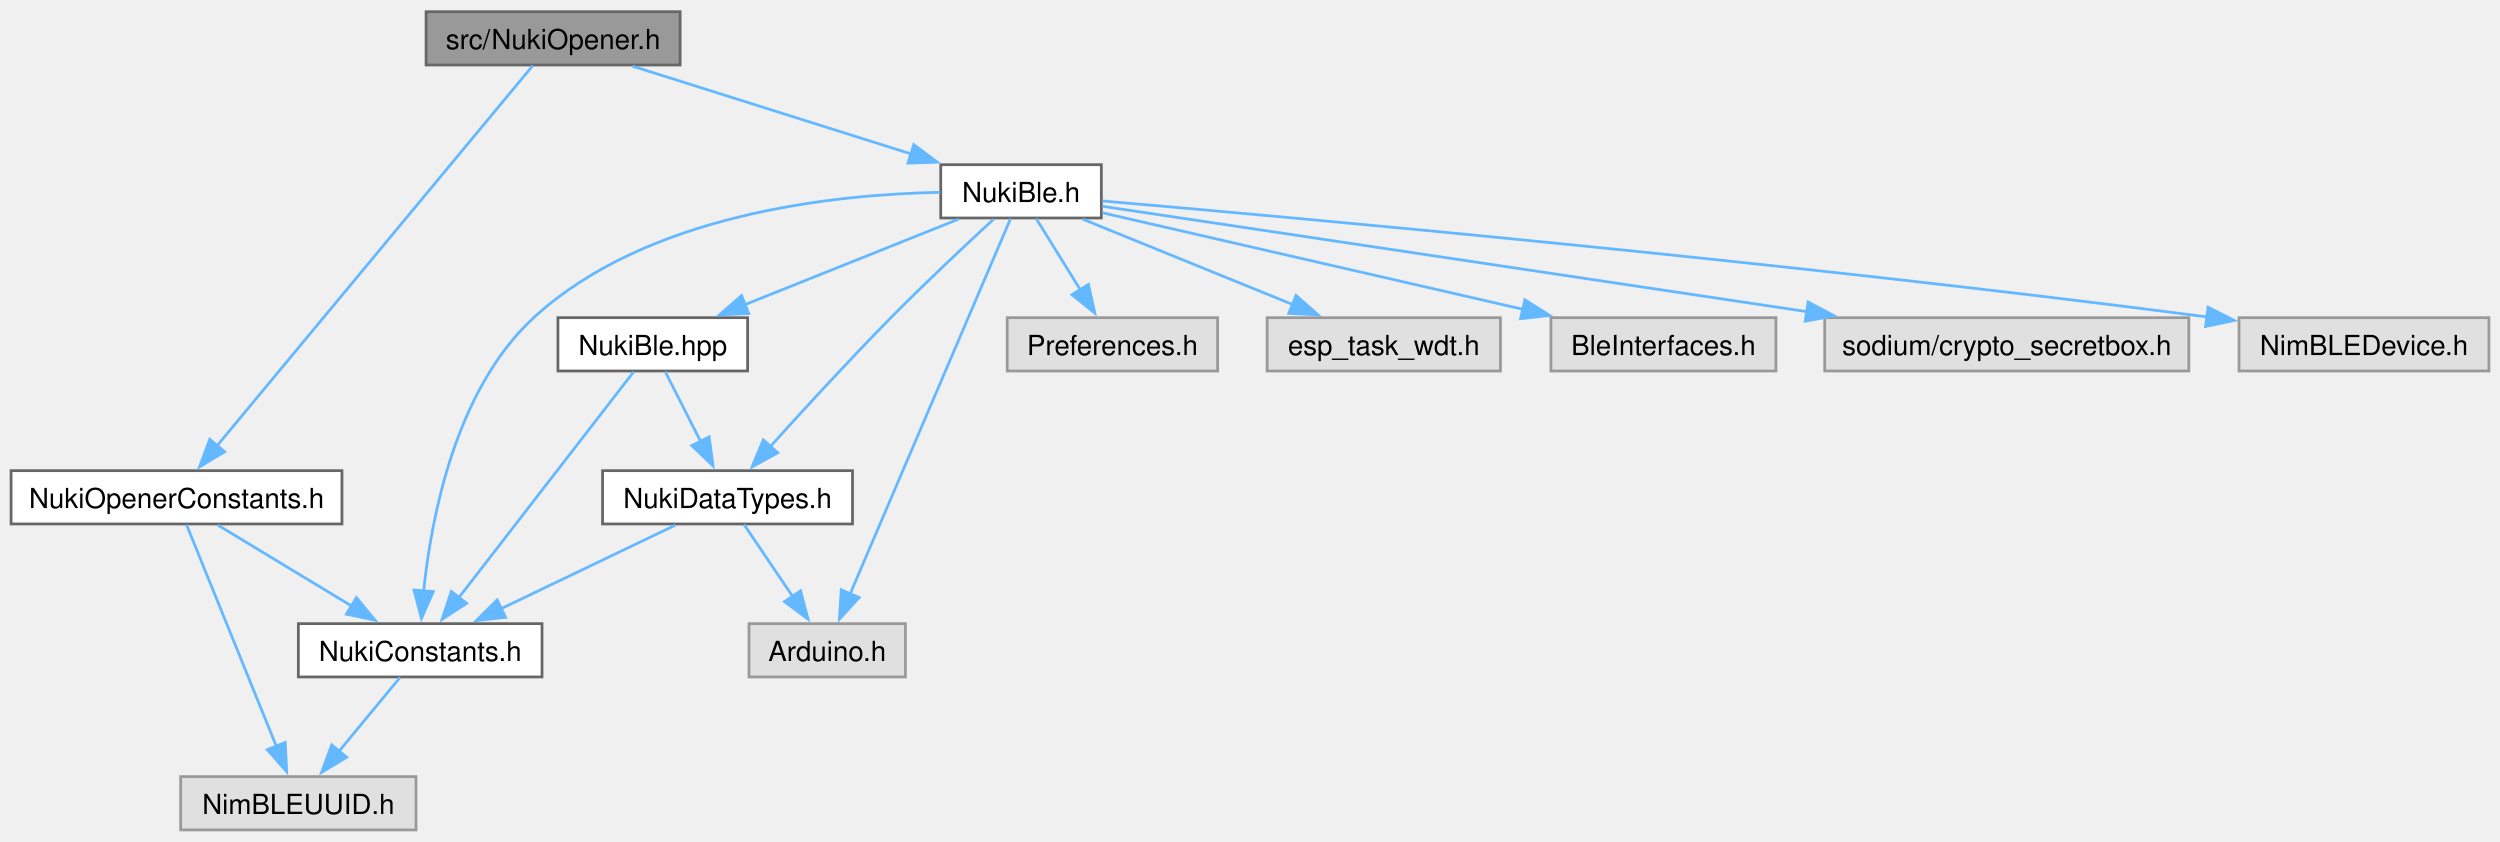
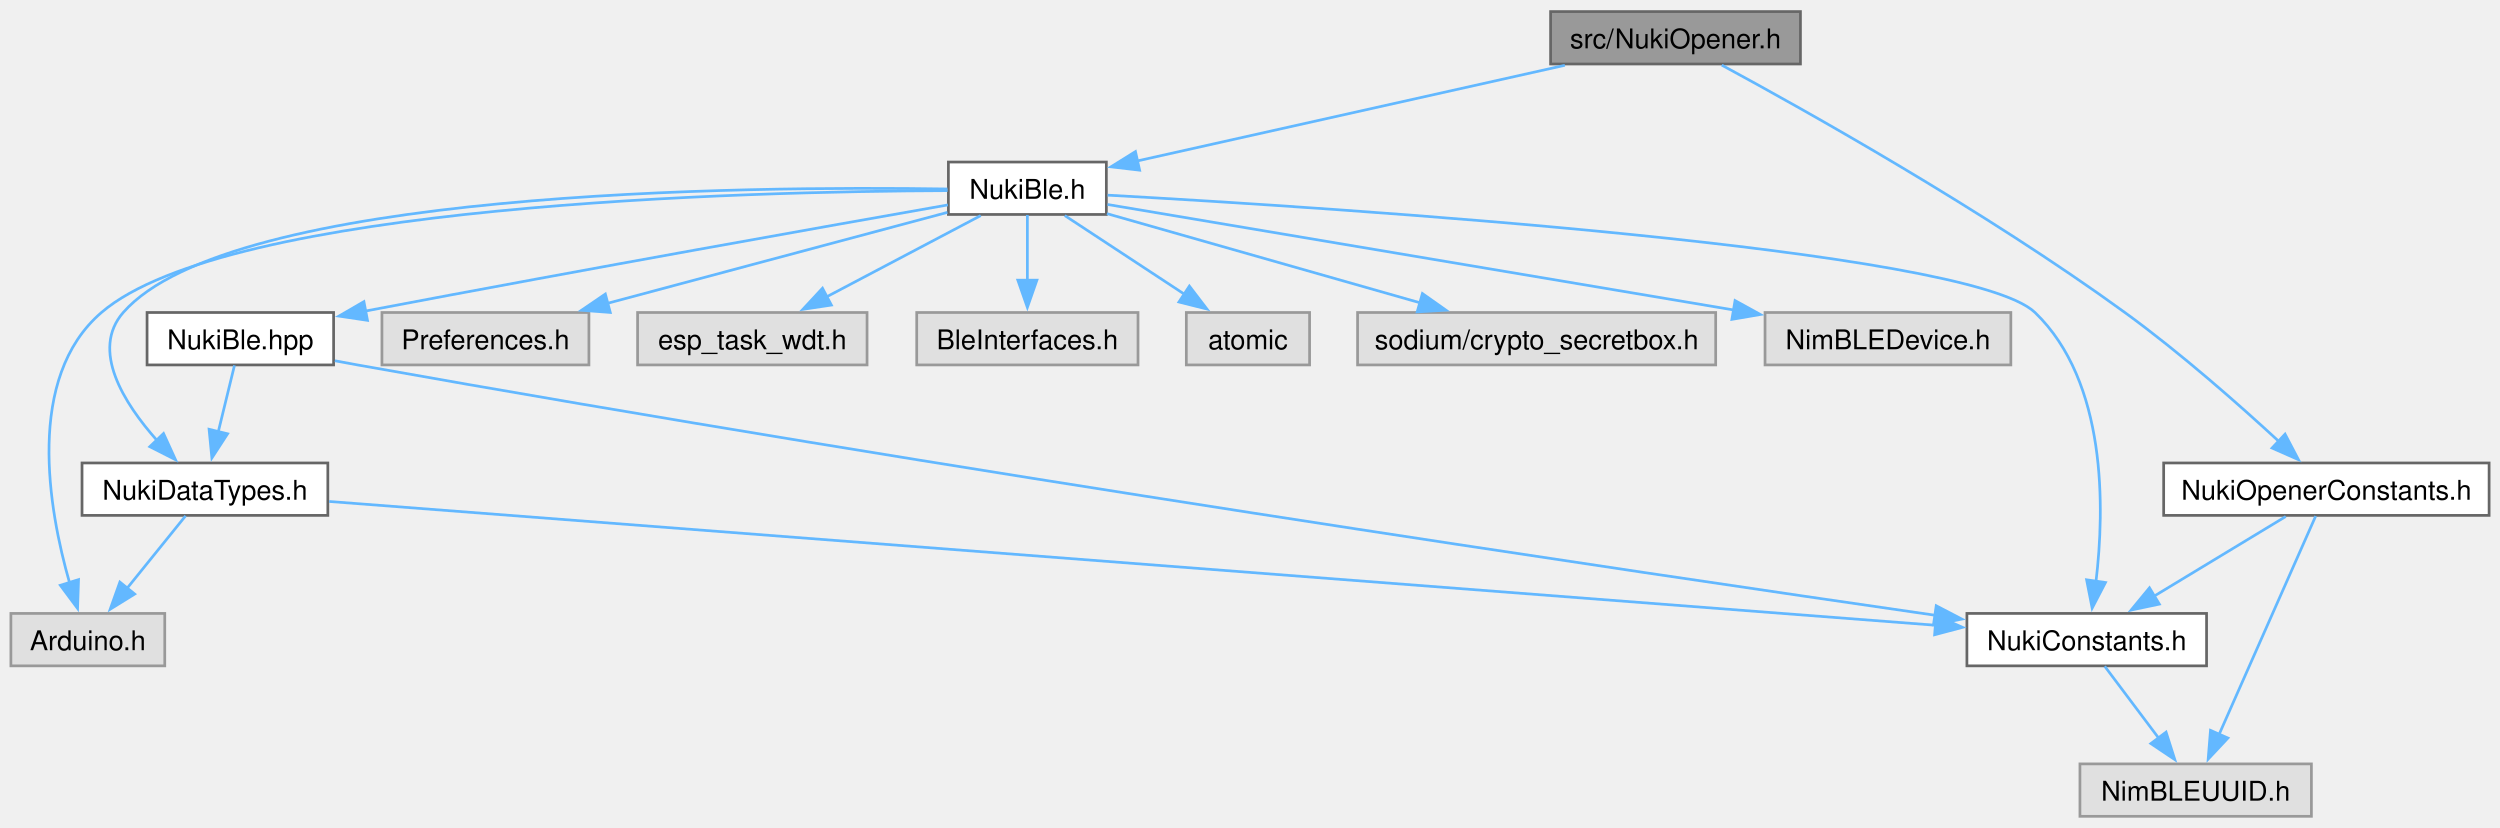
- <svg xmlns="http://www.w3.org/2000/svg" xmlns:xlink="http://www.w3.org/1999/xlink" width="903pt" height="304pt" viewBox="0.00 0.00 902.88 303.50">
+ <svg xmlns="http://www.w3.org/2000/svg" xmlns:xlink="http://www.w3.org/1999/xlink" width="918pt" height="304pt" viewBox="0.00 0.00 918.00 303.50">
  <g id="graph0" class="graph" transform="scale(1 1) rotate(0) translate(4 299.5)">
    <g id="Node000001" class="node">
      <g id="a_Node000001">
        <a xlink:title=" ">
-           <polygon fill="#999999" stroke="#666666" points="241.62,-295.5 149.88,-295.5 149.88,-276.25 241.62,-276.25 241.62,-295.5" />
-           <text text-anchor="middle" x="195.75" y="-282" font-family="Helvetica,sans-Serif" font-size="10.00">src/NukiOpener.h</text>
+           <polygon fill="#999999" stroke="#666666" points="657.12,-295.5 565.38,-295.5 565.38,-276.25 657.12,-276.25 657.12,-295.5" />
+           <text text-anchor="middle" x="611.25" y="-282" font-family="Helvetica,sans-Serif" font-size="10.00">src/NukiOpener.h</text>
        </a>
      </g>
    </g>
    <g id="Node000002" class="node">
      <g id="a_Node000002">
        <a xlink:href="_nuki_ble_8h.html" target="_top" xlink:title=" ">
-           <polygon fill="white" stroke="#666666" points="393.75,-240.25 335.75,-240.25 335.75,-221 393.75,-221 393.75,-240.25" />
-           <text text-anchor="middle" x="364.75" y="-226.75" font-family="Helvetica,sans-Serif" font-size="10.00">NukiBle.h</text>
+           <polygon fill="white" stroke="#666666" points="402.25,-240.25 344.25,-240.25 344.25,-221 402.25,-221 402.25,-240.25" />
+           <text text-anchor="middle" x="373.25" y="-226.75" font-family="Helvetica,sans-Serif" font-size="10.00">NukiBle.h</text>
        </a>
      </g>
    </g>
    <g id="edge1_Node000001_Node000002" class="edge">
      <g id="a_edge1_Node000001_Node000002">
        <a xlink:title=" ">
-           <path fill="none" stroke="#63b8ff" d="M224.42,-275.84C252.1,-267.12 294.24,-253.84 325.12,-244.11" />
-           <polygon fill="#63b8ff" stroke="#63b8ff" points="326.01,-247.5 334.5,-241.16 323.91,-240.82 326.01,-247.5" />
-         </a>
-       </g>
-     </g>
-     <g id="Node000013" class="node">
-       <g id="a_Node000013">
+           <path fill="none" stroke="#63b8ff" d="M570.61,-275.78C526.73,-265.97 457.28,-250.42 413.54,-240.64" />
+           <polygon fill="#63b8ff" stroke="#63b8ff" points="414.47,-237.26 403.94,-238.49 412.94,-244.09 414.47,-237.26" />
+         </a>
+       </g>
+     </g>
+     <g id="Node000014" class="node">
+       <g id="a_Node000014">
        <a xlink:href="_nuki_opener_constants_8h.html" target="_top" xlink:title=" ">
-           <polygon fill="white" stroke="#666666" points="119.5,-129.75 0,-129.75 0,-110.5 119.5,-110.5 119.5,-129.75" />
-           <text text-anchor="middle" x="59.75" y="-116.25" font-family="Helvetica,sans-Serif" font-size="10.00">NukiOpenerConstants.h</text>
-         </a>
-       </g>
-     </g>
-     <g id="edge16_Node000001_Node000013" class="edge">
-       <g id="a_edge16_Node000001_Node000013">
-         <a xlink:title=" ">
-           <path fill="none" stroke="#63b8ff" d="M188.44,-276.07C166.85,-250.08 103.12,-173.34 74.25,-138.59" />
-           <polygon fill="#63b8ff" stroke="#63b8ff" points="77.15,-136.59 68.07,-131.14 71.76,-141.07 77.15,-136.59" />
+           <polygon fill="white" stroke="#666666" points="910,-129.75 790.5,-129.75 790.5,-110.5 910,-110.5 910,-129.75" />
+           <text text-anchor="middle" x="850.25" y="-116.25" font-family="Helvetica,sans-Serif" font-size="10.00">NukiOpenerConstants.h</text>
+         </a>
+       </g>
+     </g>
+     <g id="edge17_Node000001_Node000014" class="edge">
+       <g id="a_edge17_Node000001_Node000014">
+         <a xlink:title=" ">
+           <path fill="none" stroke="#63b8ff" d="M628.23,-275.84C658.82,-259.29 724.77,-222.39 776.25,-185 796.72,-170.13 818.44,-150.92 833.01,-137.47" />
+           <polygon fill="#63b8ff" stroke="#63b8ff" points="835.07,-140.34 839.99,-130.96 830.29,-135.23 835.07,-140.34" />
        </a>
      </g>
    </g>
    <g id="Node000003" class="node">
      <g id="a_Node000003">
        <a xlink:title=" ">
-           <polygon fill="#e0e0e0" stroke="#999999" points="894.88,-185 804.62,-185 804.62,-165.75 894.88,-165.75 894.88,-185" />
-           <text text-anchor="middle" x="849.75" y="-171.5" font-family="Helvetica,sans-Serif" font-size="10.00">NimBLEDevice.h</text>
+           <polygon fill="#e0e0e0" stroke="#999999" points="734.38,-185 644.12,-185 644.12,-165.75 734.38,-165.75 734.38,-185" />
+           <text text-anchor="middle" x="689.25" y="-171.5" font-family="Helvetica,sans-Serif" font-size="10.00">NimBLEDevice.h</text>
        </a>
      </g>
    </g>
    <g id="edge2_Node000002_Node000003" class="edge">
      <g id="a_edge2_Node000002_Node000003">
        <a xlink:title=" ">
-           <path fill="none" stroke="#63b8ff" d="M394.08,-227.15C462.21,-221.29 636.66,-205.58 793.17,-185.27" />
-           <polygon fill="#63b8ff" stroke="#63b8ff" points="793.44,-188.77 802.9,-184 792.53,-181.83 793.44,-188.77" />
+           <path fill="none" stroke="#63b8ff" d="M402.69,-224.66C455.05,-215.84 565.17,-197.28 632.63,-185.92" />
+           <polygon fill="#63b8ff" stroke="#63b8ff" points="633.11,-189.38 642.39,-184.27 631.95,-182.48 633.11,-189.38" />
        </a>
      </g>
    </g>
    <g id="Node000004" class="node">
      <g id="a_Node000004">
        <a xlink:href="_nuki_constants_8h.html" target="_top" xlink:title=" ">
-           <polygon fill="white" stroke="#666666" points="191.75,-74.5 103.75,-74.5 103.75,-55.25 191.75,-55.25 191.75,-74.5" />
-           <text text-anchor="middle" x="147.75" y="-61" font-family="Helvetica,sans-Serif" font-size="10.00">NukiConstants.h</text>
+           <polygon fill="white" stroke="#666666" points="806.25,-74.5 718.25,-74.5 718.25,-55.25 806.25,-55.25 806.25,-74.5" />
+           <text text-anchor="middle" x="762.25" y="-61" font-family="Helvetica,sans-Serif" font-size="10.00">NukiConstants.h</text>
        </a>
      </g>
    </g>
    <g id="edge3_Node000002_Node000004" class="edge">
      <g id="a_edge3_Node000002_Node000004">
        <a xlink:title=" ">
-           <path fill="none" stroke="#63b8ff" d="M335.56,-230.27C297.07,-229.53 229.46,-222.46 188.75,-185 160.53,-159.04 151.73,-112.77 148.99,-86.18" />
-           <polygon fill="#63b8ff" stroke="#63b8ff" points="152.5,-86.08 148.2,-76.39 145.52,-86.64 152.5,-86.08" />
+           <path fill="none" stroke="#63b8ff" d="M402.72,-228.09C486.03,-223.46 718.81,-208.53 743.25,-185 769.7,-159.54 768.84,-113.08 765.66,-86.33" />
+           <polygon fill="#63b8ff" stroke="#63b8ff" points="769.13,-85.85 764.24,-76.45 762.2,-86.85 769.13,-85.85" />
        </a>
      </g>
    </g>
    <g id="Node000006" class="node">
      <g id="a_Node000006">
        <a xlink:href="_nuki_data_types_8h.html" target="_top" xlink:title=" ">
-           <polygon fill="white" stroke="#666666" points="303.88,-129.75 213.62,-129.75 213.62,-110.5 303.88,-110.5 303.88,-129.75" />
-           <text text-anchor="middle" x="258.75" y="-116.25" font-family="Helvetica,sans-Serif" font-size="10.00">NukiDataTypes.h</text>
+           <polygon fill="white" stroke="#666666" points="116.38,-129.75 26.12,-129.75 26.12,-110.5 116.38,-110.5 116.38,-129.75" />
+           <text text-anchor="middle" x="71.25" y="-116.25" font-family="Helvetica,sans-Serif" font-size="10.00">NukiDataTypes.h</text>
        </a>
      </g>
    </g>
    <g id="edge5_Node000002_Node000006" class="edge">
      <g id="a_edge5_Node000002_Node000006">
        <a xlink:title=" ">
-           <path fill="none" stroke="#63b8ff" d="M354.85,-220.58C345.21,-211.69 330.23,-197.66 317.75,-185 302.57,-169.61 285.9,-151.44 274.17,-138.43" />
-           <polygon fill="#63b8ff" stroke="#63b8ff" points="276.88,-136.21 267.6,-131.1 271.67,-140.88 276.88,-136.21" />
+           <path fill="none" stroke="#63b8ff" d="M343.91,-230.36C270.24,-231.5 80.54,-229.93 41.25,-185 29.21,-171.23 41.42,-151.8 53.68,-137.99" />
+           <polygon fill="#63b8ff" stroke="#63b8ff" points="56.05,-140.57 60.45,-130.94 51,-135.73 56.05,-140.57" />
        </a>
      </g>
    </g>
    <g id="Node000007" class="node">
      <g id="a_Node000007">
        <a xlink:title=" ">
-           <polygon fill="#e0e0e0" stroke="#999999" points="323,-74.5 266.5,-74.5 266.5,-55.25 323,-55.25 323,-74.5" />
-           <text text-anchor="middle" x="294.75" y="-61" font-family="Helvetica,sans-Serif" font-size="10.00">Arduino.h</text>
+           <polygon fill="#e0e0e0" stroke="#999999" points="56.5,-74.5 0,-74.5 0,-55.25 56.5,-55.25 56.5,-74.5" />
+           <text text-anchor="middle" x="28.25" y="-61" font-family="Helvetica,sans-Serif" font-size="10.00">Arduino.h</text>
        </a>
      </g>
    </g>
    <g id="edge8_Node000002_Node000007" class="edge">
      <g id="a_edge8_Node000002_Node000007">
        <a xlink:title=" ">
-           <path fill="none" stroke="#63b8ff" d="M360.99,-220.82C350.07,-195.28 318.19,-120.7 302.99,-85.15" />
-           <polygon fill="#63b8ff" stroke="#63b8ff" points="306.28,-83.93 299.13,-76.11 299.84,-86.69 306.28,-83.93" />
+           <path fill="none" stroke="#63b8ff" d="M343.93,-229.75C270.18,-229.47 79.6,-224.81 33.25,-185 5.34,-161.02 13.78,-112.9 21.55,-85.73" />
+           <polygon fill="#63b8ff" stroke="#63b8ff" points="24.84,-86.92 24.48,-76.33 18.16,-84.83 24.84,-86.92" />
        </a>
      </g>
    </g>
    <g id="Node000008" class="node">
      <g id="a_Node000008">
        <a xlink:title=" ">
-           <polygon fill="#e0e0e0" stroke="#999999" points="435.75,-185 359.75,-185 359.75,-165.75 435.75,-165.75 435.75,-185" />
-           <text text-anchor="middle" x="397.75" y="-171.5" font-family="Helvetica,sans-Serif" font-size="10.00">Preferences.h</text>
+           <polygon fill="#e0e0e0" stroke="#999999" points="212.25,-185 136.25,-185 136.25,-165.75 212.25,-165.75 212.25,-185" />
+           <text text-anchor="middle" x="174.25" y="-171.5" font-family="Helvetica,sans-Serif" font-size="10.00">Preferences.h</text>
        </a>
      </g>
    </g>
    <g id="edge9_Node000002_Node000008" class="edge">
      <g id="a_edge9_Node000002_Node000008">
        <a xlink:title=" ">
-           <path fill="none" stroke="#63b8ff" d="M370.2,-220.83C374.52,-213.86 380.71,-203.87 386.13,-195.12" />
-           <polygon fill="#63b8ff" stroke="#63b8ff" points="389.09,-196.99 391.39,-186.65 383.14,-193.3 389.09,-196.99" />
+           <path fill="none" stroke="#63b8ff" d="M343.89,-221.77C310.92,-212.95 257.06,-198.53 218.88,-188.32" />
+           <polygon fill="#63b8ff" stroke="#63b8ff" points="220.09,-185.02 209.53,-185.82 218.28,-191.78 220.09,-185.02" />
        </a>
      </g>
    </g>
    <g id="Node000009" class="node">
      <g id="a_Node000009">
        <a xlink:title=" ">
-           <polygon fill="#e0e0e0" stroke="#999999" points="537.88,-185 453.62,-185 453.62,-165.75 537.88,-165.75 537.88,-185" />
-           <text text-anchor="middle" x="495.75" y="-171.5" font-family="Helvetica,sans-Serif" font-size="10.00">esp_task_wdt.h</text>
+           <polygon fill="#e0e0e0" stroke="#999999" points="314.38,-185 230.12,-185 230.12,-165.75 314.38,-165.75 314.38,-185" />
+           <text text-anchor="middle" x="272.25" y="-171.5" font-family="Helvetica,sans-Serif" font-size="10.00">esp_task_wdt.h</text>
        </a>
      </g>
    </g>
    <g id="edge10_Node000002_Node000009" class="edge">
      <g id="a_edge10_Node000002_Node000009">
        <a xlink:title=" ">
-           <path fill="none" stroke="#63b8ff" d="M386.97,-220.59C407.77,-212.14 439.1,-199.4 462.8,-189.77" />
-           <polygon fill="#63b8ff" stroke="#63b8ff" points="464.07,-193.03 472.02,-186.02 461.43,-186.55 464.07,-193.03" />
+           <path fill="none" stroke="#63b8ff" d="M356.12,-220.59C340.59,-212.41 317.45,-200.21 299.41,-190.69" />
+           <polygon fill="#63b8ff" stroke="#63b8ff" points="301.28,-187.73 290.81,-186.16 298.02,-193.92 301.28,-187.73" />
        </a>
      </g>
    </g>
    <g id="Node000010" class="node">
      <g id="a_Node000010">
        <a xlink:title=" ">
-           <polygon fill="#e0e0e0" stroke="#999999" points="637.38,-185 556.12,-185 556.12,-165.75 637.38,-165.75 637.38,-185" />
-           <text text-anchor="middle" x="596.75" y="-171.5" font-family="Helvetica,sans-Serif" font-size="10.00">BleInterfaces.h</text>
+           <polygon fill="#e0e0e0" stroke="#999999" points="413.88,-185 332.62,-185 332.62,-165.75 413.88,-165.75 413.88,-185" />
+           <text text-anchor="middle" x="373.25" y="-171.5" font-family="Helvetica,sans-Serif" font-size="10.00">BleInterfaces.h</text>
        </a>
      </g>
    </g>
    <g id="edge11_Node000002_Node000010" class="edge">
      <g id="a_edge11_Node000002_Node000010">
        <a xlink:title=" ">
-           <path fill="none" stroke="#63b8ff" d="M394.13,-222.88C432.32,-214.12 499.6,-198.67 546.09,-188" />
-           <polygon fill="#63b8ff" stroke="#63b8ff" points="546.7,-191.45 555.67,-185.8 545.14,-184.63 546.7,-191.45" />
+           <path fill="none" stroke="#63b8ff" d="M373.25,-220.83C373.25,-214.32 373.25,-205.17 373.25,-196.87" />
+           <polygon fill="#63b8ff" stroke="#63b8ff" points="376.75,-196.87 373.25,-186.87 369.75,-196.87 376.75,-196.87" />
        </a>
      </g>
    </g>
    <g id="Node000011" class="node">
      <g id="a_Node000011">
        <a xlink:title=" ">
-           <polygon fill="#e0e0e0" stroke="#999999" points="786.5,-185 655,-185 655,-165.75 786.5,-165.75 786.5,-185" />
-           <text text-anchor="middle" x="720.75" y="-171.5" font-family="Helvetica,sans-Serif" font-size="10.00">sodium/crypto_secretbox.h</text>
+           <polygon fill="#e0e0e0" stroke="#999999" points="476.88,-185 431.62,-185 431.62,-165.75 476.88,-165.75 476.88,-185" />
+           <text text-anchor="middle" x="454.25" y="-171.5" font-family="Helvetica,sans-Serif" font-size="10.00">atomic</text>
        </a>
      </g>
    </g>
    <g id="edge12_Node000002_Node000011" class="edge">
      <g id="a_edge12_Node000002_Node000011">
        <a xlink:title=" ">
-           <path fill="none" stroke="#63b8ff" d="M394.19,-225.22C449.52,-216.95 570.5,-198.85 648.67,-187.16" />
-           <polygon fill="#63b8ff" stroke="#63b8ff" points="649.01,-190.65 658.38,-185.7 647.97,-183.72 649.01,-190.65" />
+           <path fill="none" stroke="#63b8ff" d="M386.99,-220.59C398.98,-212.71 416.62,-201.11 430.83,-191.77" />
+           <polygon fill="#63b8ff" stroke="#63b8ff" points="432.74,-194.7 439.18,-186.28 428.9,-188.85 432.74,-194.7" />
        </a>
      </g>
    </g>
    <g id="Node000012" class="node">
      <g id="a_Node000012">
-         <a xlink:href="_nuki_ble_8hpp.html" target="_top" xlink:title=" ">
-           <polygon fill="white" stroke="#666666" points="266,-185 197.5,-185 197.5,-165.75 266,-165.75 266,-185" />
-           <text text-anchor="middle" x="231.75" y="-171.5" font-family="Helvetica,sans-Serif" font-size="10.00">NukiBle.hpp</text>
+         <a xlink:title=" ">
+           <polygon fill="#e0e0e0" stroke="#999999" points="626,-185 494.5,-185 494.5,-165.75 626,-165.75 626,-185" />
+           <text text-anchor="middle" x="560.25" y="-171.5" font-family="Helvetica,sans-Serif" font-size="10.00">sodium/crypto_secretbox.h</text>
        </a>
      </g>
    </g>
    <g id="edge13_Node000002_Node000012" class="edge">
      <g id="a_edge13_Node000002_Node000012">
        <a xlink:title=" ">
-           <path fill="none" stroke="#63b8ff" d="M342.19,-220.59C320.98,-212.1 288.98,-199.29 264.87,-189.64" />
-           <polygon fill="#63b8ff" stroke="#63b8ff" points="266.41,-186.48 255.83,-186.02 263.81,-192.98 266.41,-186.48" />
+           <path fill="none" stroke="#63b8ff" d="M402.47,-221.3C433.33,-212.52 482.32,-198.57 517.52,-188.54" />
+           <polygon fill="#63b8ff" stroke="#63b8ff" points="518.31,-191.96 526.97,-185.85 516.39,-185.23 518.31,-191.96" />
+         </a>
+       </g>
+     </g>
+     <g id="Node000013" class="node">
+       <g id="a_Node000013">
+         <a xlink:href="_nuki_ble_8hpp.html" target="_top" xlink:title=" ">
+           <polygon fill="white" stroke="#666666" points="118.5,-185 50,-185 50,-165.75 118.5,-165.75 118.5,-185" />
+           <text text-anchor="middle" x="84.25" y="-171.5" font-family="Helvetica,sans-Serif" font-size="10.00">NukiBle.hpp</text>
+         </a>
+       </g>
+     </g>
+     <g id="edge14_Node000002_Node000013" class="edge">
+       <g id="a_edge14_Node000002_Node000013">
+         <a xlink:title=" ">
+           <path fill="none" stroke="#63b8ff" d="M344.06,-224.51C299.94,-216.74 213.35,-201.34 130.15,-185.53" />
+           <polygon fill="#63b8ff" stroke="#63b8ff" points="130.94,-182.12 120.46,-183.68 129.63,-188.99 130.94,-182.12" />
        </a>
      </g>
    </g>
    <g id="Node000005" class="node">
      <g id="a_Node000005">
        <a xlink:title=" ">
-           <polygon fill="#e0e0e0" stroke="#999999" points="146.25,-19.25 61.25,-19.25 61.25,0 146.25,0 146.25,-19.25" />
-           <text text-anchor="middle" x="103.75" y="-5.75" font-family="Helvetica,sans-Serif" font-size="10.00">NimBLEUUID.h</text>
+           <polygon fill="#e0e0e0" stroke="#999999" points="844.75,-19.25 759.75,-19.25 759.75,0 844.75,0 844.75,-19.25" />
+           <text text-anchor="middle" x="802.25" y="-5.75" font-family="Helvetica,sans-Serif" font-size="10.00">NimBLEUUID.h</text>
        </a>
      </g>
    </g>
    <g id="edge4_Node000004_Node000005" class="edge">
      <g id="a_edge4_Node000004_Node000005">
        <a xlink:title=" ">
-           <path fill="none" stroke="#63b8ff" d="M140.48,-55.08C134.47,-47.8 125.74,-37.23 118.29,-28.23" />
-           <polygon fill="#63b8ff" stroke="#63b8ff" points="121.21,-26.26 112.14,-20.78 115.81,-30.71 121.21,-26.26" />
+           <path fill="none" stroke="#63b8ff" d="M768.86,-55.08C774.21,-47.96 781.93,-37.68 788.6,-28.8" />
+           <polygon fill="#63b8ff" stroke="#63b8ff" points="791.38,-30.92 794.59,-20.82 785.79,-26.71 791.38,-30.92" />
        </a>
      </g>
    </g>
    <g id="edge7_Node000006_Node000004" class="edge">
      <g id="a_edge7_Node000006_Node000004">
        <a xlink:title=" ">
-           <path fill="none" stroke="#63b8ff" d="M239.92,-110.09C222.7,-101.83 196.95,-89.48 177.04,-79.93" />
-           <polygon fill="#63b8ff" stroke="#63b8ff" points="178.57,-76.78 168.04,-75.61 175.54,-83.09 178.57,-76.78" />
+           <path fill="none" stroke="#63b8ff" d="M116.86,-115.61C239.19,-106.18 574.32,-80.36 707.06,-70.13" />
+           <polygon fill="#63b8ff" stroke="#63b8ff" points="706.93,-73.65 716.63,-69.39 706.39,-66.67 706.93,-73.65" />
        </a>
      </g>
    </g>
    <g id="edge6_Node000006_Node000007" class="edge">
      <g id="a_edge6_Node000006_Node000007">
        <a xlink:title=" ">
-           <path fill="none" stroke="#63b8ff" d="M264.69,-110.33C269.46,-103.28 276.31,-93.15 282.27,-84.33" />
-           <polygon fill="#63b8ff" stroke="#63b8ff" points="285.13,-86.36 287.83,-76.11 279.33,-82.44 285.13,-86.36" />
-         </a>
-       </g>
-     </g>
-     <g id="edge14_Node000012_Node000004" class="edge">
-       <g id="a_edge14_Node000012_Node000004">
-         <a xlink:title=" ">
-           <path fill="none" stroke="#63b8ff" d="M224.88,-165.5C211.09,-147.69 179.85,-107.33 161.64,-83.81" />
-           <polygon fill="#63b8ff" stroke="#63b8ff" points="164.53,-81.84 155.65,-76.07 159,-86.12 164.53,-81.84" />
-         </a>
-       </g>
-     </g>
-     <g id="edge15_Node000012_Node000006" class="edge">
-       <g id="a_edge15_Node000012_Node000006">
-         <a xlink:title=" ">
-           <path fill="none" stroke="#63b8ff" d="M236.21,-165.58C239.7,-158.69 244.7,-148.84 249.1,-140.16" />
-           <polygon fill="#63b8ff" stroke="#63b8ff" points="252.11,-141.96 253.51,-131.46 245.87,-138.8 252.11,-141.96" />
-         </a>
-       </g>
-     </g>
-     <g id="edge18_Node000013_Node000004" class="edge">
-       <g id="a_edge18_Node000013_Node000004">
-         <a xlink:title=" ">
-           <path fill="none" stroke="#63b8ff" d="M74.68,-110.09C87.95,-102.06 107.62,-90.16 123.2,-80.73" />
-           <polygon fill="#63b8ff" stroke="#63b8ff" points="124.71,-83.91 131.45,-75.74 121.09,-77.92 124.71,-83.91" />
-         </a>
-       </g>
-     </g>
-     <g id="edge17_Node000013_Node000005" class="edge">
-       <g id="a_edge17_Node000013_Node000005">
-         <a xlink:title=" ">
-           <path fill="none" stroke="#63b8ff" d="M63.35,-110.25C70.41,-92.84 86.21,-53.87 95.83,-30.16" />
-           <polygon fill="#63b8ff" stroke="#63b8ff" points="99.02,-31.61 99.53,-21.03 92.53,-28.98 99.02,-31.61" />
+           <path fill="none" stroke="#63b8ff" d="M64.15,-110.33C58.33,-103.13 49.92,-92.71 42.69,-83.76" />
+           <polygon fill="#63b8ff" stroke="#63b8ff" points="45.46,-81.62 36.46,-76.04 40.02,-86.02 45.46,-81.62" />
+         </a>
+       </g>
+     </g>
+     <g id="edge15_Node000013_Node000004" class="edge">
+       <g id="a_edge15_Node000013_Node000004">
+         <a xlink:title=" ">
+           <path fill="none" stroke="#63b8ff" d="M118.96,-167.28C121.76,-166.75 124.55,-166.23 127.25,-165.75 340.78,-127.56 596.12,-89.79 706.69,-73.81" />
+           <polygon fill="#63b8ff" stroke="#63b8ff" points="706.98,-77.31 716.38,-72.42 705.98,-70.38 706.98,-77.31" />
+         </a>
+       </g>
+     </g>
+     <g id="edge16_Node000013_Node000006" class="edge">
+       <g id="a_edge16_Node000013_Node000006">
+         <a xlink:title=" ">
+           <path fill="none" stroke="#63b8ff" d="M82.1,-165.58C80.48,-158.92 78.17,-149.49 76.11,-141.03" />
+           <polygon fill="#63b8ff" stroke="#63b8ff" points="79.57,-140.46 73.8,-131.58 72.77,-142.12 79.57,-140.46" />
+         </a>
+       </g>
+     </g>
+     <g id="edge19_Node000014_Node000004" class="edge">
+       <g id="a_edge19_Node000014_Node000004">
+         <a xlink:title=" ">
+           <path fill="none" stroke="#63b8ff" d="M835.32,-110.09C822.05,-102.06 802.38,-90.16 786.8,-80.73" />
+           <polygon fill="#63b8ff" stroke="#63b8ff" points="788.91,-77.92 778.55,-75.74 785.29,-83.91 788.91,-77.92" />
+         </a>
+       </g>
+     </g>
+     <g id="edge18_Node000014_Node000005" class="edge">
+       <g id="a_edge18_Node000014_Node000005">
+         <a xlink:title=" ">
+           <path fill="none" stroke="#63b8ff" d="M846.32,-110.25C838.59,-92.76 821.23,-53.52 810.75,-29.84" />
+           <polygon fill="#63b8ff" stroke="#63b8ff" points="814.09,-28.74 806.84,-21.01 807.69,-31.57 814.09,-28.74" />
        </a>
      </g>
    </g>
  </g>
</svg>
